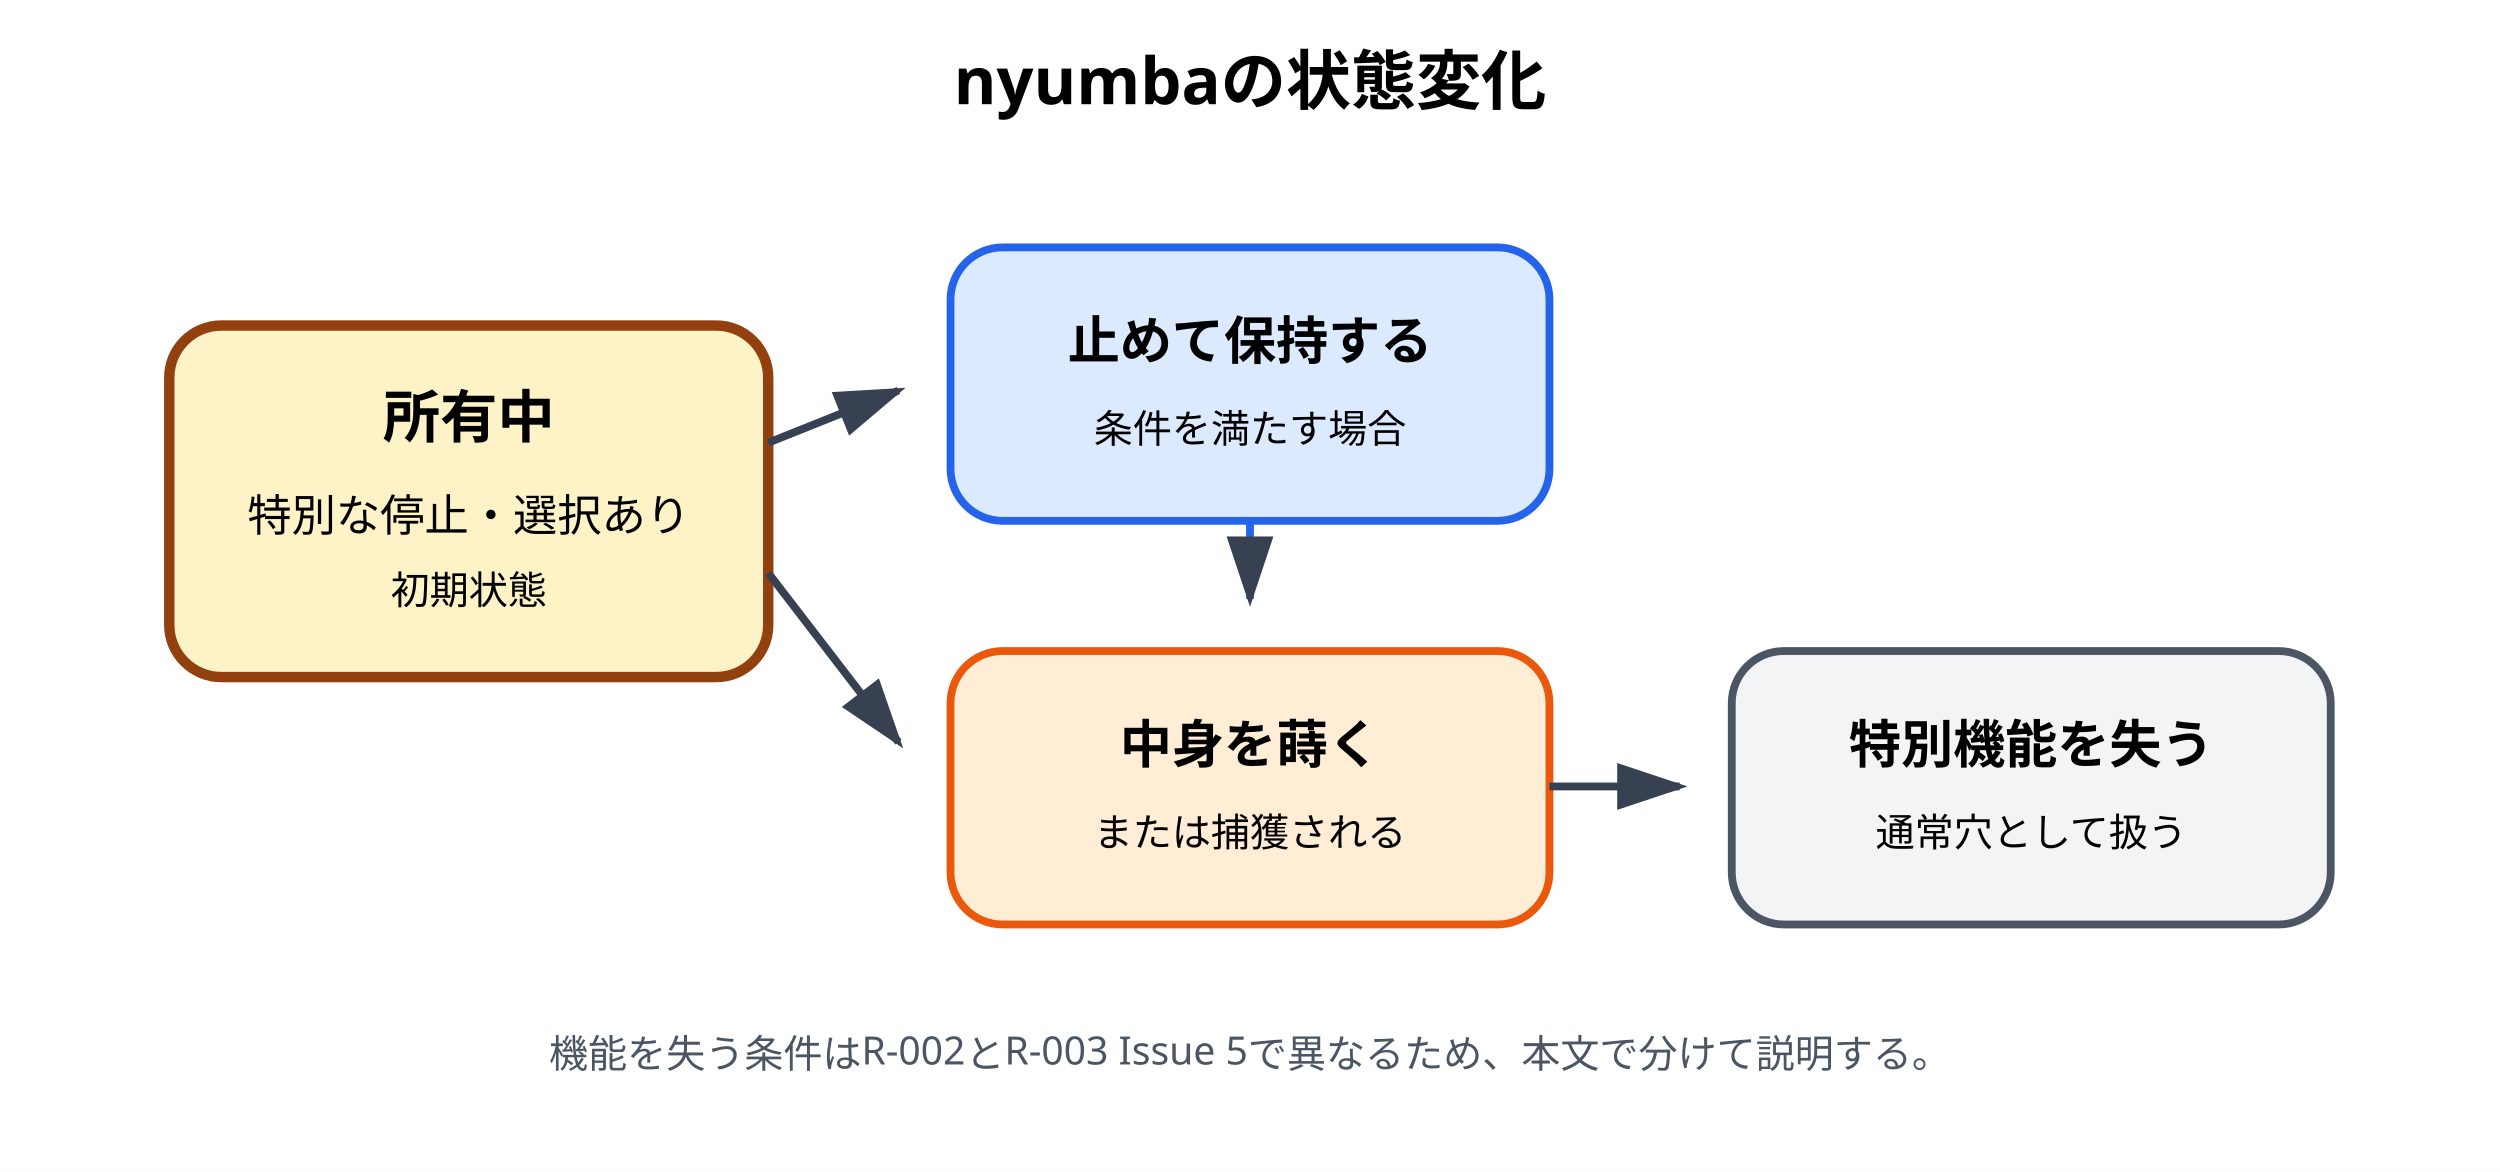
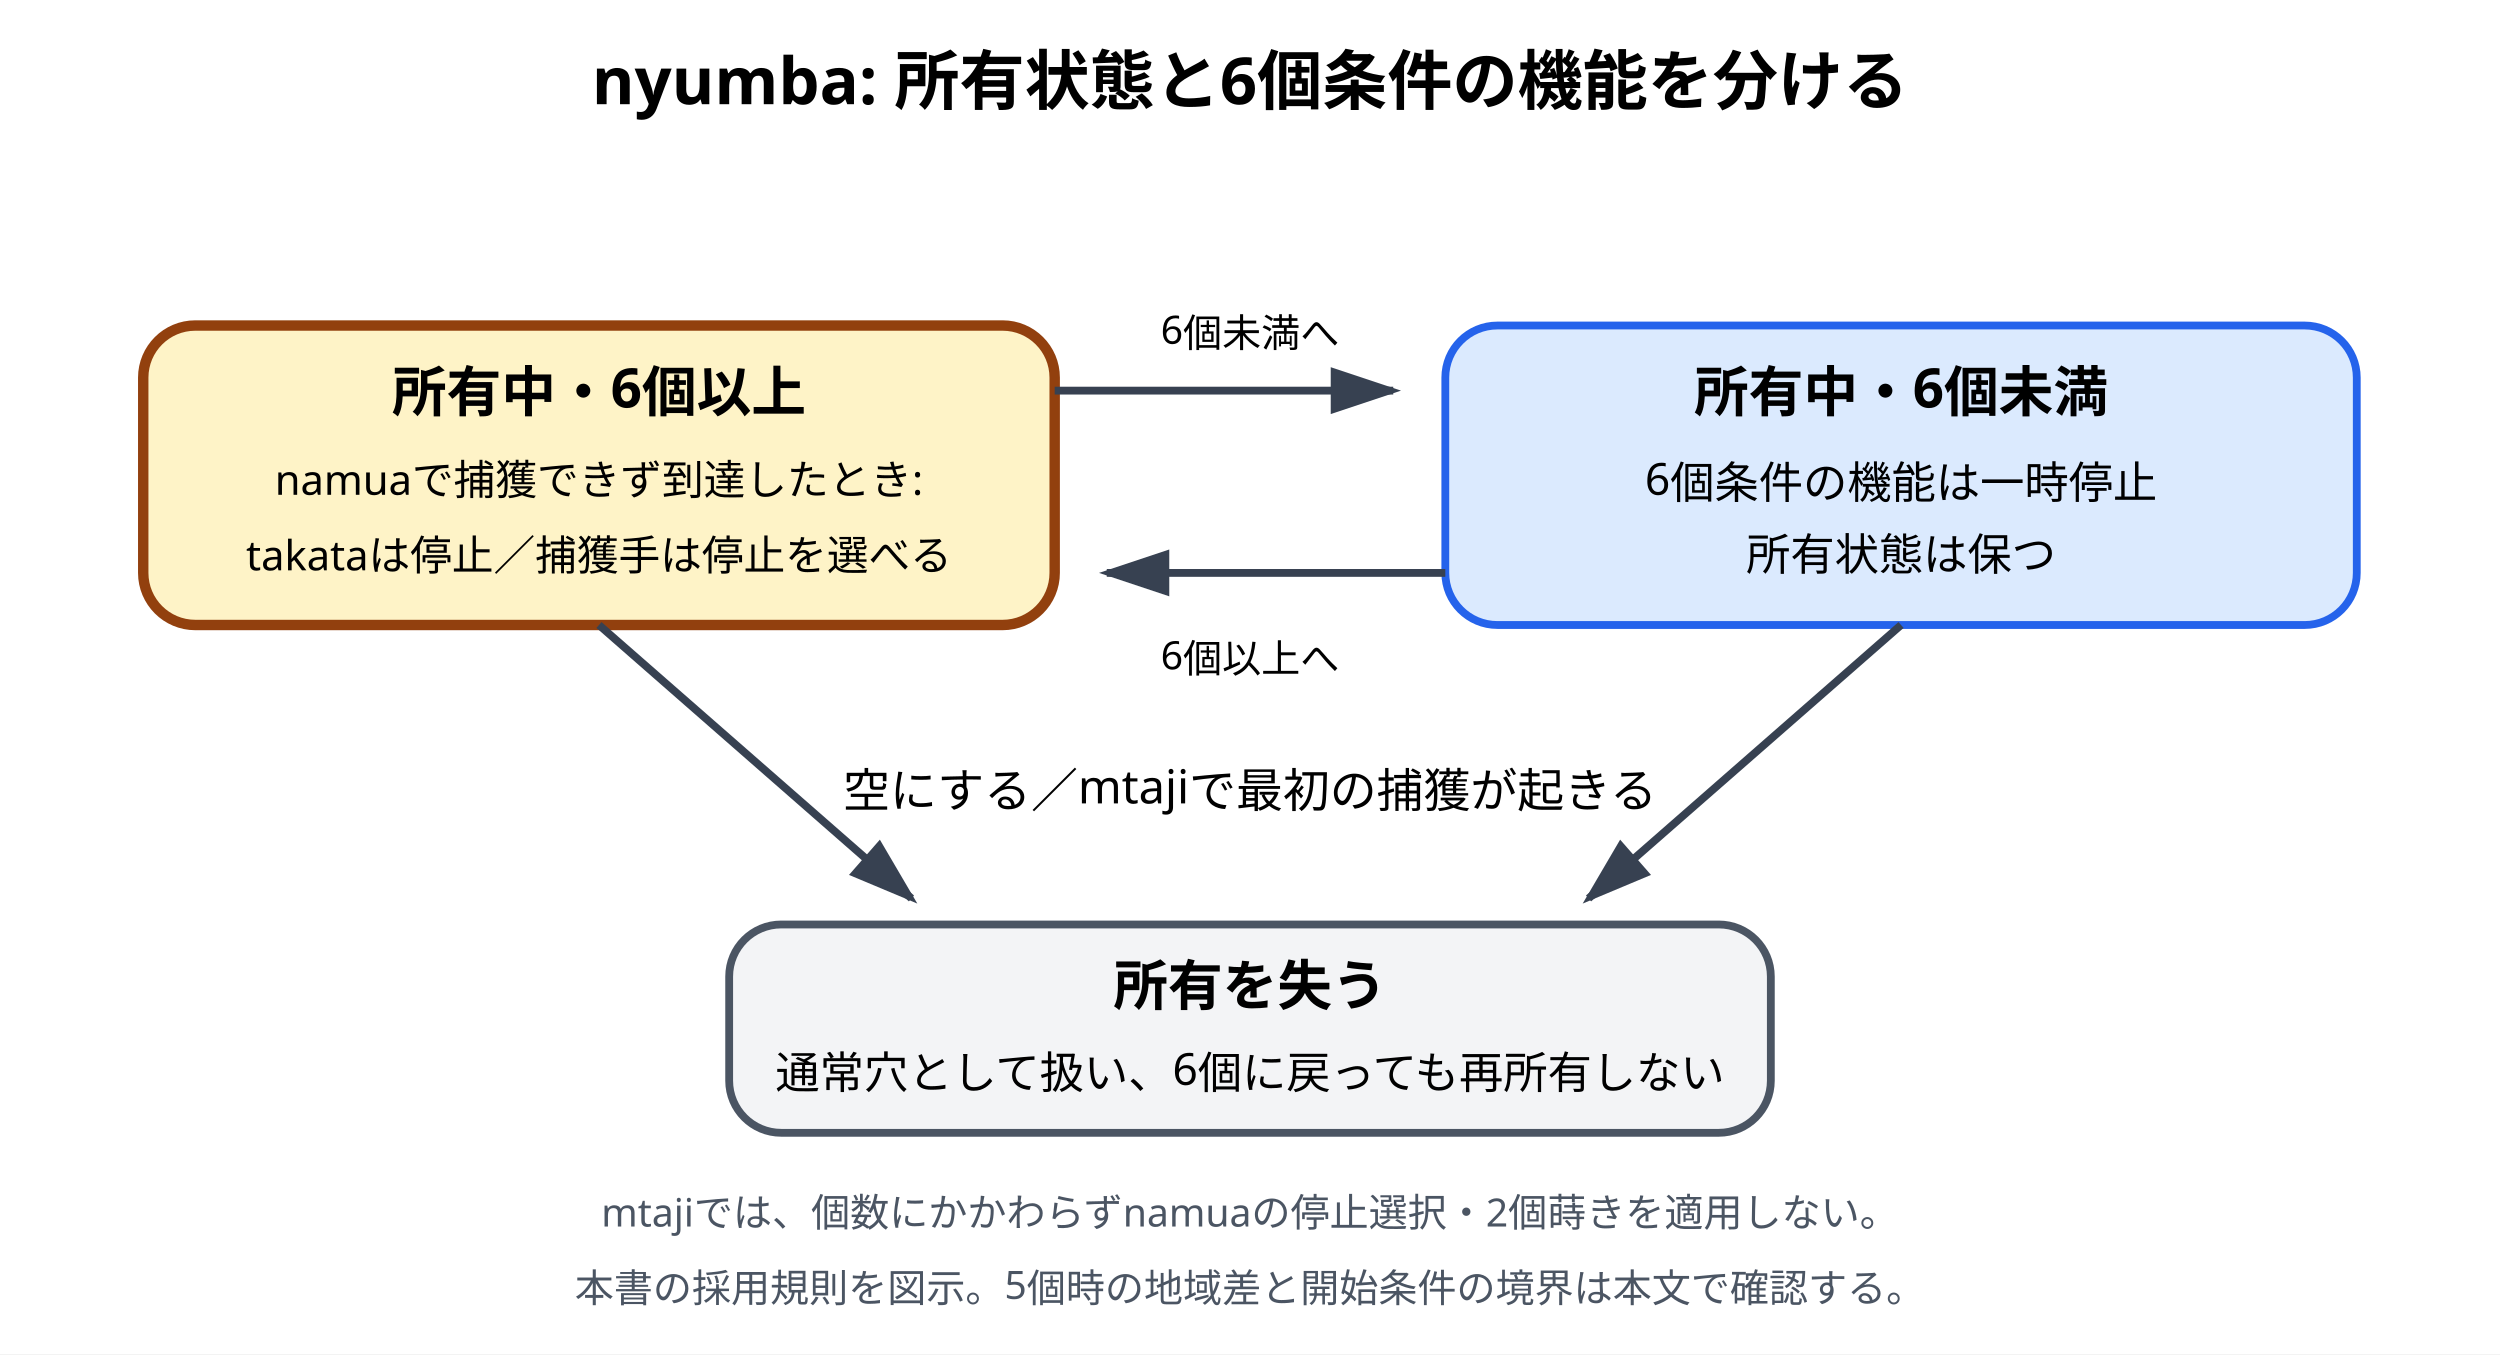
- <svg xmlns="http://www.w3.org/2000/svg" width="960" height="450" viewBox="0 0 960 450" role="img" aria-labelledby="title desc">
+ <svg xmlns="http://www.w3.org/2000/svg" width="960" height="520" viewBox="0 0 960 520" role="img" aria-labelledby="title desc">
  <defs>
    <marker id="arrow" markerWidth="10" markerHeight="10" refX="8" refY="3" orient="auto">
      <path d="M0,0 L0,6 L9,3 z" fill="#374151" />
    </marker>
  </defs>
-   <rect width="960" height="450" fill="#fff" />
-   <text x="480" y="40" text-anchor="middle" font-family="sans-serif" font-size="25" font-weight="700">nyumbaの状態変化</text>
-   <rect x="65" y="125" width="230" height="135" rx="20" fill="#fef3c7" stroke="#92400e" stroke-width="4" />
-   <text x="180" y="168" text-anchor="middle" font-family="sans-serif" font-size="22" font-weight="700">所有中</text>
-   <text x="180" y="204" text-anchor="middle" font-family="sans-serif" font-size="17">特別な停止・選択あり</text>
-   <text x="180" y="232" text-anchor="middle" font-family="sans-serif" font-size="15">初期状態</text>
-   <rect x="365" y="95" width="230" height="105" rx="20" fill="#dbeafe" stroke="#2563eb" stroke-width="3" />
-   <text x="480" y="138" text-anchor="middle" font-family="sans-serif" font-size="20" font-weight="700">止めて保持する</text>
-   <text x="480" y="170" text-anchor="middle" font-family="sans-serif" font-size="15">条件を満たす場合</text>
-   <rect x="365" y="250" width="230" height="105" rx="20" fill="#ffedd5" stroke="#ea580c" stroke-width="3" />
-   <text x="480" y="293" text-anchor="middle" font-family="sans-serif" font-size="20" font-weight="700">中身を蒔く</text>
-   <text x="480" y="325" text-anchor="middle" font-family="sans-serif" font-size="15">または捕獲される</text>
-   <rect x="665" y="250" width="230" height="105" rx="20" fill="#f3f4f6" stroke="#4b5563" stroke-width="3" />
-   <text x="780" y="293" text-anchor="middle" font-family="sans-serif" font-size="20" font-weight="700">特別機能を失う</text>
-   <text x="780" y="325" text-anchor="middle" font-family="sans-serif" font-size="15">通常穴として扱う</text>
-   <line x1="295" y1="170" x2="345" y2="150" stroke="#374151" stroke-width="3" marker-end="url(#arrow)" />
-   <line x1="295" y1="220" x2="345" y2="285" stroke="#374151" stroke-width="3" marker-end="url(#arrow)" />
-   <line x1="595" y1="302" x2="645" y2="302" stroke="#374151" stroke-width="3" marker-end="url(#arrow)" />
-   <path d="M480 200 L480 230" stroke="#2563eb" stroke-width="3" marker-end="url(#arrow)" />
-   <text x="480" y="410" text-anchor="middle" font-family="sans-serif" font-size="15" fill="#4b5563">機能を失う条件はR-002とR-003 Issue 5で異なるため、本文で分けて説明する。</text>
+   <rect width="960" height="520" fill="#fff" />
+   <text x="480" y="40" text-anchor="middle" font-family="sans-serif" font-size="25" font-weight="700">nyumba: 所有状態と6個条件の機能を分ける</text>
+   <rect x="55" y="125" width="350" height="115" rx="20" fill="#fef3c7" stroke="#92400e" stroke-width="4" />
+   <rect x="555" y="125" width="350" height="115" rx="20" fill="#dbeafe" stroke="#2563eb" stroke-width="3" />
+   <g font-family="sans-serif" text-anchor="middle">
+     <text x="230" y="158" font-size="21" font-weight="700">所有中・6個以上</text>
+     <text x="230" y="190" font-size="16">namuaで捕獲できず到達したとき:</text>
+     <text x="230" y="219" font-size="16">takataは停止／捕獲手は停止を選べる</text>
+     <text x="730" y="158" font-size="21" font-weight="700">所有中・6個未満</text>
+     <text x="730" y="190" font-size="17">6個条件の機能は一時停止</text>
+     <text x="730" y="219" font-size="17">所有状態は保つ</text>
+   </g>
+   <path d="M405 150 L535 150" stroke="#374151" stroke-width="3" marker-end="url(#arrow)" />
+   <path d="M555 220 L425 220" stroke="#374151" stroke-width="3" marker-end="url(#arrow)" />
+   <text x="480" y="132" text-anchor="middle" font-family="sans-serif" font-size="15">6個未満へ</text>
+   <text x="480" y="257" text-anchor="middle" font-family="sans-serif" font-size="15">6個以上へ</text>
+   <path d="M230 240 L350 345" stroke="#374151" stroke-width="3" marker-end="url(#arrow)" />
+   <path d="M730 240 L610 345" stroke="#374151" stroke-width="3" marker-end="url(#arrow)" />
+   <text x="480" y="310" text-anchor="middle" font-family="sans-serif" font-size="18">空にする／mtajiで最初の捕獲が起きる</text>
+   <rect x="280" y="355" width="400" height="80" rx="20" fill="#f3f4f6" stroke="#4b5563" stroke-width="3" />
+   <text x="480" y="386" text-anchor="middle" font-family="sans-serif" font-size="21" font-weight="700">所有を失う</text>
+   <text x="480" y="418" text-anchor="middle" font-family="sans-serif" font-size="17">通常穴として扱い、6個に戻っても再所有しない</text>
+   <text x="480" y="471" text-anchor="middle" font-family="sans-serif" font-size="15" fill="#4b5563">mtajiでは、個数にかかわらずnamuaの停止選択・2個蒔きを適用しない。</text>
+   <text x="480" y="500" text-anchor="middle" font-family="sans-serif" font-size="15" fill="#4b5563">本書の採用規則を図示。5個時の地域差と開始条件の境界は本文で確認する。</text>
</svg>
